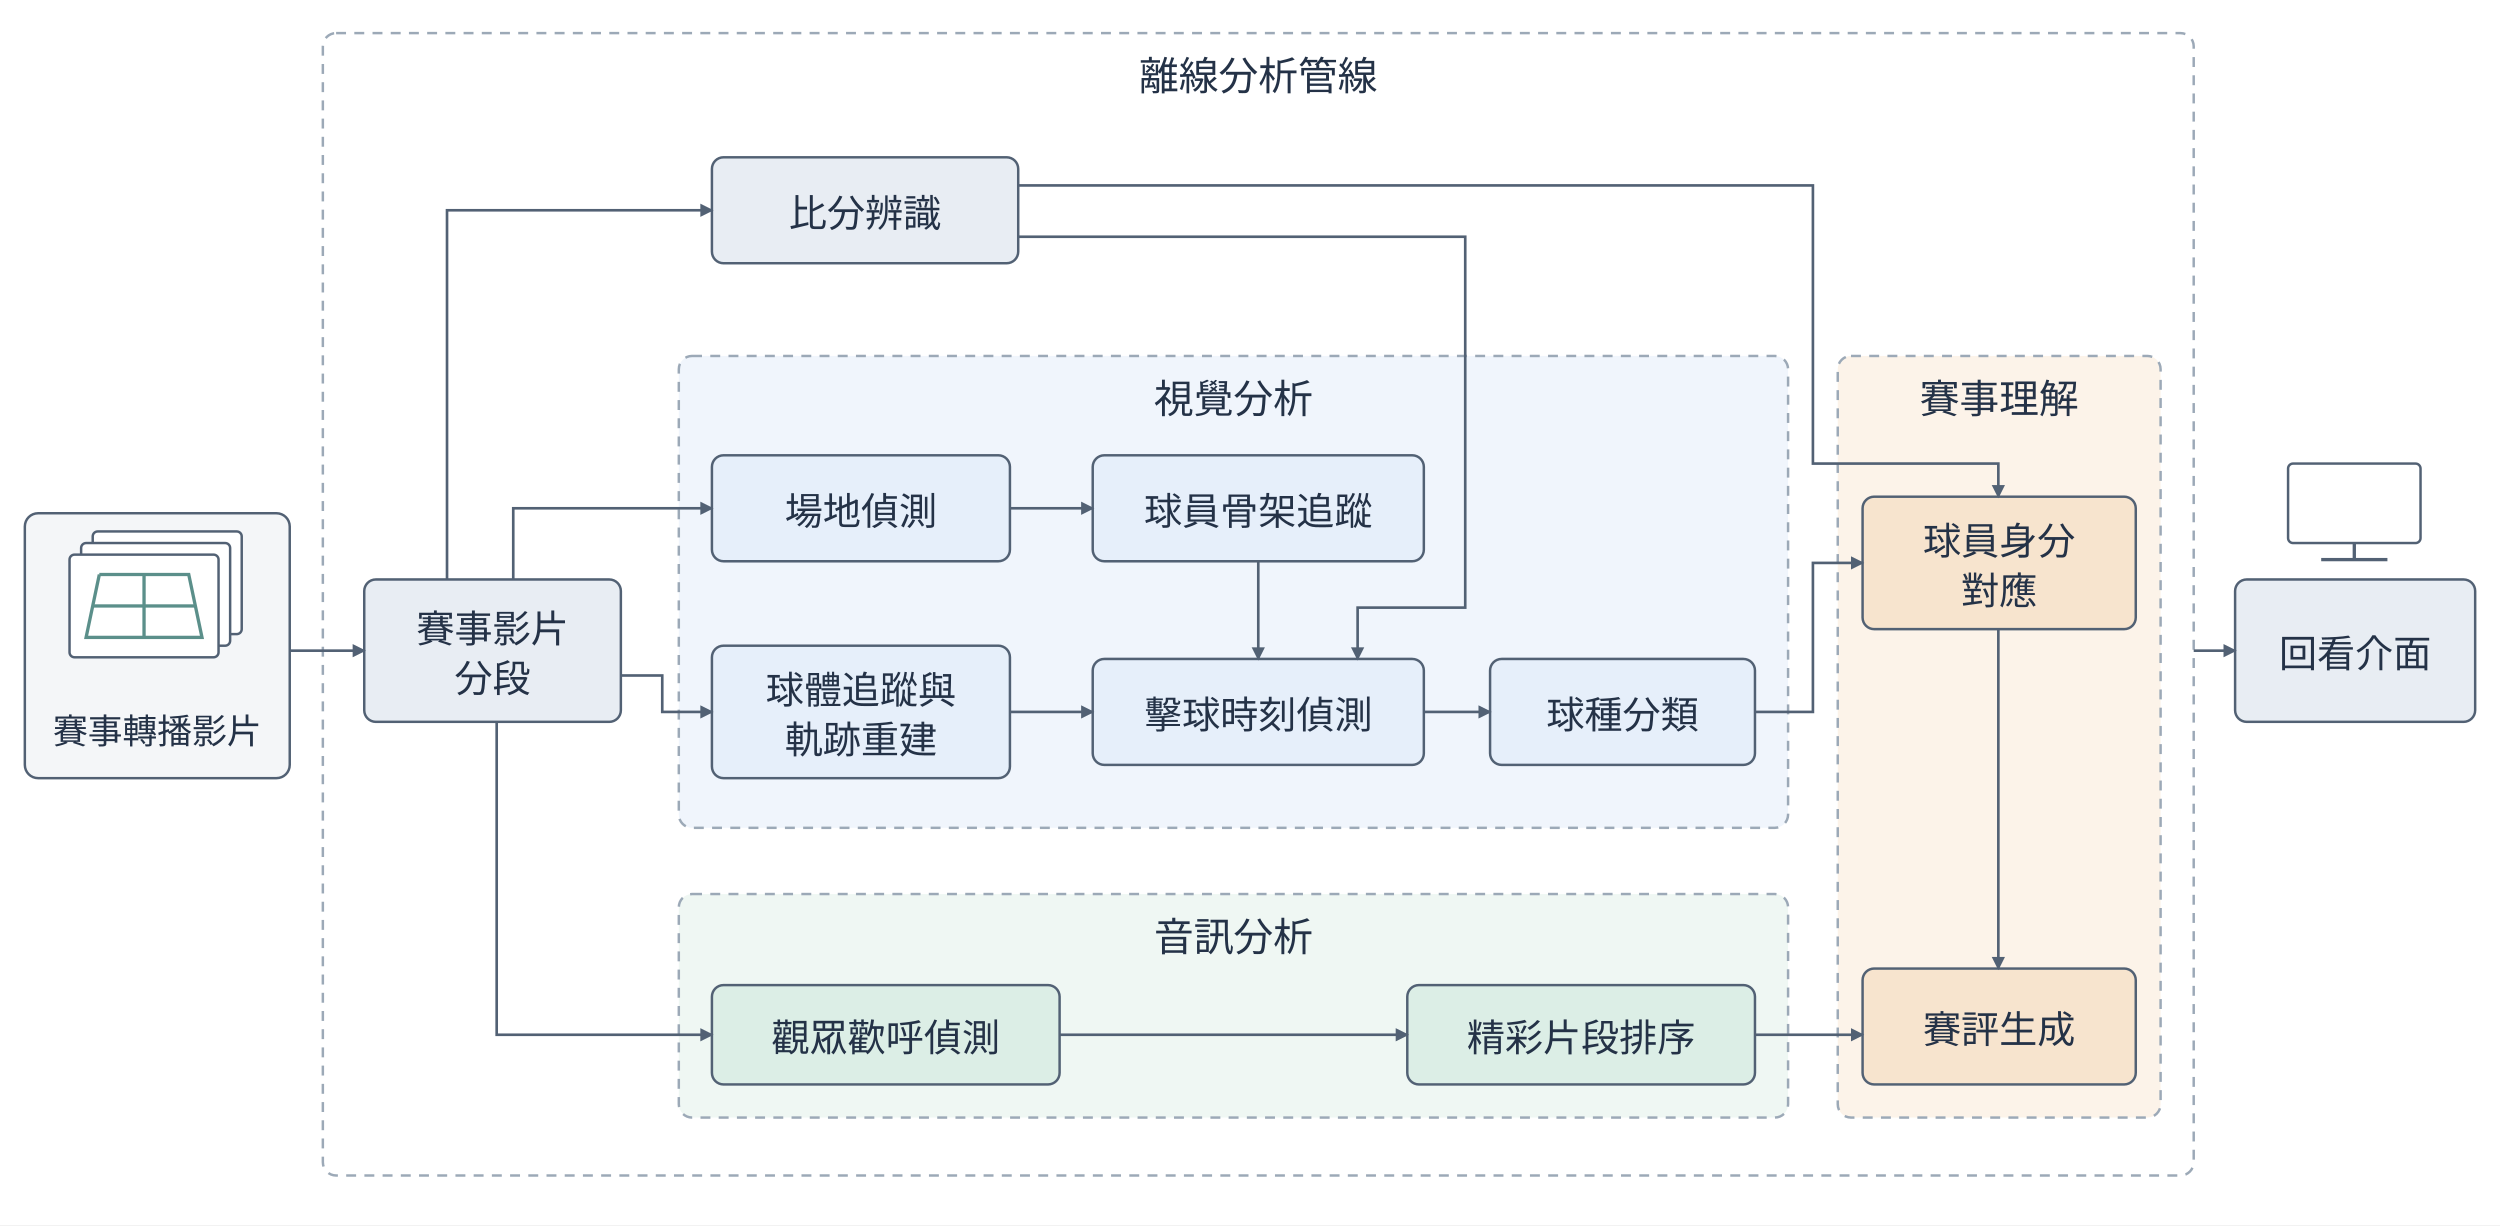
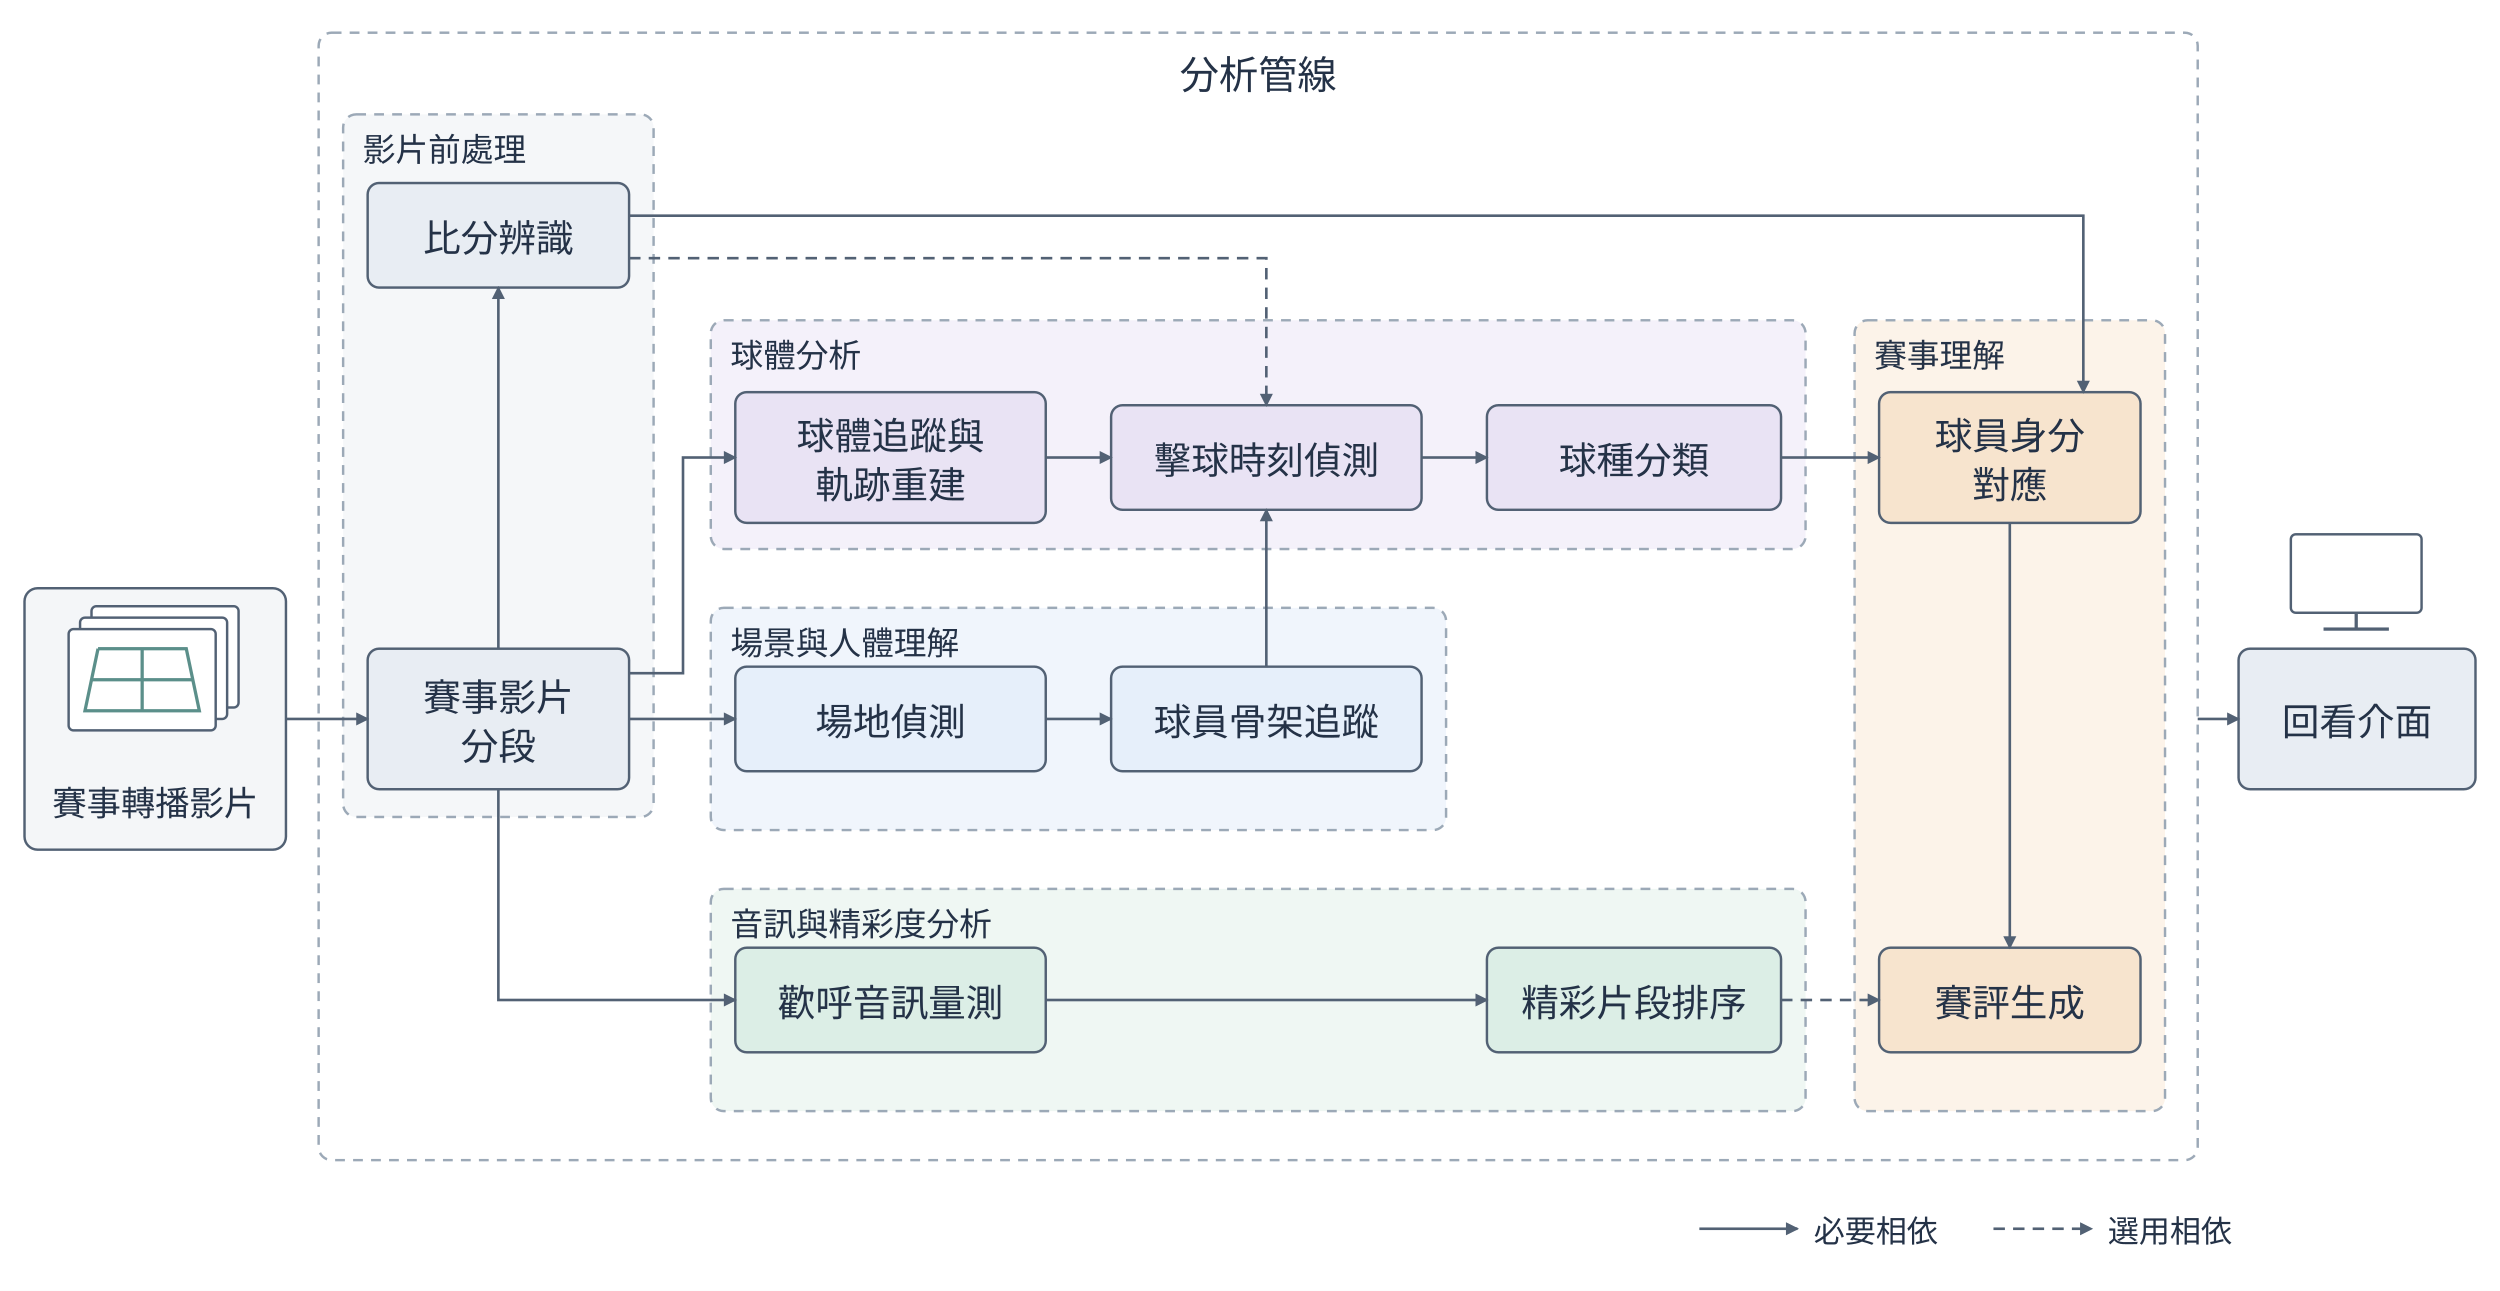
- <svg xmlns="http://www.w3.org/2000/svg" width="1510" height="740" viewBox="0 0 1510 740">
+ <svg xmlns="http://www.w3.org/2000/svg" width="1530" height="790" viewBox="0 0 1530 790">
  <defs>
    <marker id="arrow" markerWidth="8" markerHeight="8" refX="7" refY="4" orient="auto" markerUnits="userSpaceOnUse">
      <path d="M0 0 L8 4 L0 8 Z" fill="#526174" />
    </marker>
  </defs>
  <rect width="100%" height="100%" fill="white" />
-   <rect x="195" y="20" width="1130" height="690" rx="8" fill="#FFFFFF" stroke="#9CA9B7" stroke-width="1.5" stroke-dasharray="6 5" />
-   <text x="760.0" y="44.0" text-anchor="middle" dominant-baseline="central" font-family="Arial Unicode MS" font-size="24" fill="#243247">離線分析管線</text>
-   <rect x="410" y="215" width="670" height="285" rx="8" fill="#F0F5FC" stroke="#9CA9B7" stroke-width="1.5" stroke-dasharray="6 5" />
-   <text x="745.0" y="239.0" text-anchor="middle" dominant-baseline="central" font-family="Arial Unicode MS" font-size="24" fill="#243247">視覺分析</text>
-   <rect x="410" y="540" width="670" height="135" rx="8" fill="#EFF7F3" stroke="#9CA9B7" stroke-width="1.5" stroke-dasharray="6 5" />
-   <text x="745.0" y="564.0" text-anchor="middle" dominant-baseline="central" font-family="Arial Unicode MS" font-size="24" fill="#243247">音訊分析</text>
-   <rect x="1110" y="215" width="195" height="460" rx="8" fill="#FCF3E9" stroke="#9CA9B7" stroke-width="1.5" stroke-dasharray="6 5" />
-   <text x="1207.5" y="239.0" text-anchor="middle" dominant-baseline="central" font-family="Arial Unicode MS" font-size="24" fill="#243247">賽事理解</text>
-   <rect x="15" y="310" width="160" height="160" rx="8" fill="#F4F6F8" stroke="#526174" stroke-width="1.5" />
-   <rect x="56" y="321" width="90" height="62" rx="3" fill="#FFFFFF" stroke="#526174" stroke-width="1.5" />
-   <rect x="49" y="328" width="90" height="62" rx="3" fill="#FFFFFF" stroke="#526174" stroke-width="1.5" />
-   <rect x="42" y="335" width="90" height="62" rx="3" fill="#FFFFFF" stroke="#526174" stroke-width="1.5" />
-   <polyline points="60,347 114,347 122,385 52,385 60,347" fill="none" stroke="#5B8F8A" stroke-width="2" />
-   <polyline points="56,366.0 118,366.0" fill="none" stroke="#5B8F8A" stroke-width="2" />
-   <polyline points="87.0,347 87.0,385" fill="none" stroke="#5B8F8A" stroke-width="2" />
-   <text x="95.0" y="440.0" text-anchor="middle" dominant-baseline="central" font-family="Arial Unicode MS" font-size="21" fill="#243247">賽事轉播影片</text>
-   <rect x="220" y="350" width="155" height="86" rx="7" fill="#E8EDF3" stroke="#526174" stroke-width="1.5" />
-   <text x="297.5" y="378.0" text-anchor="middle" dominant-baseline="central" font-family="Arial Unicode MS" font-size="23" fill="#243247">賽事影片</text>
-   <text x="297.5" y="408.0" text-anchor="middle" dominant-baseline="central" font-family="Arial Unicode MS" font-size="23" fill="#243247">分段</text>
-   <rect x="430" y="95" width="185" height="64" rx="7" fill="#E8EDF3" stroke="#526174" stroke-width="1.5" />
-   <text x="522.5" y="127.0" text-anchor="middle" dominant-baseline="central" font-family="Arial Unicode MS" font-size="23" fill="#243247">比分辨識</text>
-   <rect x="430" y="275" width="180" height="64" rx="7" fill="#E6EFFA" stroke="#526174" stroke-width="1.5" />
-   <text x="520.0" y="307.0" text-anchor="middle" dominant-baseline="central" font-family="Arial Unicode MS" font-size="23" fill="#243247">場地偵測</text>
-   <rect x="660" y="275" width="200" height="64" rx="7" fill="#E6EFFA" stroke="#526174" stroke-width="1.5" />
-   <text x="760.0" y="307.0" text-anchor="middle" dominant-baseline="central" font-family="Arial Unicode MS" font-size="23" fill="#243247">球員骨架追蹤</text>
-   <rect x="430" y="390" width="180" height="80" rx="7" fill="#E6EFFA" stroke="#526174" stroke-width="1.5" />
-   <text x="520.0" y="415.0" text-anchor="middle" dominant-baseline="central" font-family="Arial Unicode MS" font-size="23" fill="#243247">球體追蹤與</text>
-   <text x="520.0" y="445.0" text-anchor="middle" dominant-baseline="central" font-family="Arial Unicode MS" font-size="23" fill="#243247">軌跡重建</text>
-   <rect x="660" y="398" width="200" height="64" rx="7" fill="#E6EFFA" stroke="#526174" stroke-width="1.5" />
-   <text x="760.0" y="430.0" text-anchor="middle" dominant-baseline="central" font-family="Arial Unicode MS" font-size="23" fill="#243247">擊球時刻偵測</text>
-   <rect x="900" y="398" width="160" height="64" rx="7" fill="#E6EFFA" stroke="#526174" stroke-width="1.5" />
-   <text x="980.0" y="430.0" text-anchor="middle" dominant-baseline="central" font-family="Arial Unicode MS" font-size="23" fill="#243247">球種分類</text>
-   <rect x="430" y="595" width="210" height="60" rx="7" fill="#DCEEE6" stroke="#526174" stroke-width="1.5" />
-   <text x="535.0" y="625.0" text-anchor="middle" dominant-baseline="central" font-family="Arial Unicode MS" font-size="23" fill="#243247">觀眾歡呼偵測</text>
-   <rect x="850" y="595" width="210" height="60" rx="7" fill="#DCEEE6" stroke="#526174" stroke-width="1.5" />
-   <text x="955.0" y="625.0" text-anchor="middle" dominant-baseline="central" font-family="Arial Unicode MS" font-size="23" fill="#243247">精彩片段排序</text>
-   <rect x="1125" y="300" width="165" height="80" rx="7" fill="#F7E4CE" stroke="#526174" stroke-width="1.5" />
-   <text x="1207.5" y="325.0" text-anchor="middle" dominant-baseline="central" font-family="Arial Unicode MS" font-size="23" fill="#243247">球員身分</text>
-   <text x="1207.5" y="355.0" text-anchor="middle" dominant-baseline="central" font-family="Arial Unicode MS" font-size="23" fill="#243247">對應</text>
-   <rect x="1125" y="585" width="165" height="70" rx="7" fill="#F7E4CE" stroke="#526174" stroke-width="1.5" />
-   <text x="1207.5" y="620.0" text-anchor="middle" dominant-baseline="central" font-family="Arial Unicode MS" font-size="23" fill="#243247">賽評生成</text>
-   <rect x="1350" y="350" width="145" height="86" rx="7" fill="#E8EDF3" stroke="#526174" stroke-width="1.5" />
-   <text x="1422.5" y="393.0" text-anchor="middle" dominant-baseline="central" font-family="Arial Unicode MS" font-size="23" fill="#243247">回看介面</text>
-   <rect x="1382" y="280" width="80" height="48" rx="3" fill="#FFFFFF" stroke="#526174" stroke-width="1.5" />
-   <polyline points="1422,328 1422,338 1402,338 1442,338" fill="none" stroke="#526174" stroke-width="2" />
-   <polyline points="175,393 220,393" fill="none" stroke="#526174" stroke-width="1.6" marker-end="url(#arrow)" />
-   <polyline points="270,350 270,127 430,127" fill="none" stroke="#526174" stroke-width="1.6" marker-end="url(#arrow)" />
-   <polyline points="310,350 310,307 430,307" fill="none" stroke="#526174" stroke-width="1.6" marker-end="url(#arrow)" />
-   <polyline points="375,408 400,408 400,430 430,430" fill="none" stroke="#526174" stroke-width="1.6" marker-end="url(#arrow)" />
-   <polyline points="300,436 300,625 430,625" fill="none" stroke="#526174" stroke-width="1.6" marker-end="url(#arrow)" />
-   <polyline points="610,307 660,307" fill="none" stroke="#526174" stroke-width="1.6" marker-end="url(#arrow)" />
-   <polyline points="760,339 760,398" fill="none" stroke="#526174" stroke-width="1.6" marker-end="url(#arrow)" />
-   <polyline points="610,430 660,430" fill="none" stroke="#526174" stroke-width="1.6" marker-end="url(#arrow)" />
-   <polyline points="860,430 900,430" fill="none" stroke="#526174" stroke-width="1.6" marker-end="url(#arrow)" />
-   <polyline points="615,143 885,143 885,367 820,367 820,398" fill="none" stroke="#526174" stroke-width="1.6" marker-end="url(#arrow)" />
-   <polyline points="615,112 1095,112 1095,280 1207,280 1207,300" fill="none" stroke="#526174" stroke-width="1.6" marker-end="url(#arrow)" />
-   <polyline points="1060,430 1095,430 1095,340 1125,340" fill="none" stroke="#526174" stroke-width="1.6" marker-end="url(#arrow)" />
-   <polyline points="640,625 850,625" fill="none" stroke="#526174" stroke-width="1.6" marker-end="url(#arrow)" />
-   <polyline points="1060,625 1125,625" fill="none" stroke="#526174" stroke-width="1.6" marker-end="url(#arrow)" />
-   <polyline points="1207,380 1207,585" fill="none" stroke="#526174" stroke-width="1.6" marker-end="url(#arrow)" />
-   <polyline points="1325,393 1350,393" fill="none" stroke="#526174" stroke-width="1.6" marker-end="url(#arrow)" />
+   <rect x="195" y="20" width="1150" height="690" rx="8" fill="#FFFFFF" stroke="#9CA9B7" stroke-width="1.5" stroke-dasharray="6 5" />
+   <text x="770.0" y="44" text-anchor="middle" dominant-baseline="central" font-family="Arial Unicode MS" font-size="24" fill="#243247">分析管線</text>
+   <rect x="210" y="70" width="190" height="430" rx="8" fill="#F5F7F9" stroke="#9CA9B7" stroke-width="1.5" stroke-dasharray="6 5" />
+   <text x="222" y="90" text-anchor="start" dominant-baseline="central" font-family="Arial Unicode MS" font-size="20" fill="#243247">影片前處理</text>
+   <rect x="435" y="196" width="670" height="140" rx="8" fill="#F4F1FA" stroke="#9CA9B7" stroke-width="1.5" stroke-dasharray="6 5" />
+   <text x="447" y="216" text-anchor="start" dominant-baseline="central" font-family="Arial Unicode MS" font-size="20" fill="#243247">球體分析</text>
+   <rect x="435" y="372" width="450" height="136" rx="8" fill="#F0F5FC" stroke="#9CA9B7" stroke-width="1.5" stroke-dasharray="6 5" />
+   <text x="447" y="392" text-anchor="start" dominant-baseline="central" font-family="Arial Unicode MS" font-size="20" fill="#243247">場景與人體理解</text>
+   <rect x="435" y="544" width="670" height="136" rx="8" fill="#EFF7F3" stroke="#9CA9B7" stroke-width="1.5" stroke-dasharray="6 5" />
+   <text x="447" y="564" text-anchor="start" dominant-baseline="central" font-family="Arial Unicode MS" font-size="20" fill="#243247">音訊與精彩度分析</text>
+   <rect x="1135" y="196" width="190" height="484" rx="8" fill="#FCF3E9" stroke="#9CA9B7" stroke-width="1.5" stroke-dasharray="6 5" />
+   <text x="1147" y="216" text-anchor="start" dominant-baseline="central" font-family="Arial Unicode MS" font-size="20" fill="#243247">賽事理解</text>
+   <rect x="15" y="360" width="160" height="160" rx="8" fill="#F4F6F8" stroke="#526174" stroke-width="1.5" />
+   <rect x="56" y="371" width="90" height="62" rx="3" fill="#FFFFFF" stroke="#526174" stroke-width="1.5" />
+   <rect x="49" y="378" width="90" height="62" rx="3" fill="#FFFFFF" stroke="#526174" stroke-width="1.5" />
+   <rect x="42" y="385" width="90" height="62" rx="3" fill="#FFFFFF" stroke="#526174" stroke-width="1.5" />
+   <polyline points="60,397 114,397 122,435 52,435 60,397" fill="none" stroke="#5B8F8A" stroke-width="2" />
+   <polyline points="56,416 118,416" fill="none" stroke="#5B8F8A" stroke-width="2" />
+   <polyline points="87,397 87,435" fill="none" stroke="#5B8F8A" stroke-width="2" />
+   <text x="95" y="490" text-anchor="middle" dominant-baseline="central" font-family="Arial Unicode MS" font-size="21" fill="#243247">賽事轉播影片</text>
+   <rect x="225" y="112" width="160" height="64" rx="7" fill="#E8EDF3" stroke="#526174" stroke-width="1.5" />
+   <text x="305.0" y="144.0" text-anchor="middle" dominant-baseline="central" font-family="Arial Unicode MS" font-size="23" fill="#243247">比分辨識</text>
+   <rect x="225" y="397" width="160" height="86" rx="7" fill="#E8EDF3" stroke="#526174" stroke-width="1.5" />
+   <text x="305.0" y="425.0" text-anchor="middle" dominant-baseline="central" font-family="Arial Unicode MS" font-size="23" fill="#243247">賽事影片</text>
+   <text x="305.0" y="455.0" text-anchor="middle" dominant-baseline="central" font-family="Arial Unicode MS" font-size="23" fill="#243247">分段</text>
+   <rect x="450" y="240" width="190" height="80" rx="7" fill="#E9E3F4" stroke="#526174" stroke-width="1.5" />
+   <text x="545.0" y="265.0" text-anchor="middle" dominant-baseline="central" font-family="Arial Unicode MS" font-size="23" fill="#243247">球體追蹤與</text>
+   <text x="545.0" y="295.0" text-anchor="middle" dominant-baseline="central" font-family="Arial Unicode MS" font-size="23" fill="#243247">軌跡重建</text>
+   <rect x="680" y="248" width="190" height="64" rx="7" fill="#E9E3F4" stroke="#526174" stroke-width="1.5" />
+   <text x="775.0" y="280.0" text-anchor="middle" dominant-baseline="central" font-family="Arial Unicode MS" font-size="23" fill="#243247">擊球時刻偵測</text>
+   <rect x="910" y="248" width="180" height="64" rx="7" fill="#E9E3F4" stroke="#526174" stroke-width="1.5" />
+   <text x="1000.0" y="280.0" text-anchor="middle" dominant-baseline="central" font-family="Arial Unicode MS" font-size="23" fill="#243247">球種分類</text>
+   <rect x="450" y="408" width="190" height="64" rx="7" fill="#E6EFFA" stroke="#526174" stroke-width="1.5" />
+   <text x="545.0" y="440.0" text-anchor="middle" dominant-baseline="central" font-family="Arial Unicode MS" font-size="23" fill="#243247">場地偵測</text>
+   <rect x="680" y="408" width="190" height="64" rx="7" fill="#E6EFFA" stroke="#526174" stroke-width="1.5" />
+   <text x="775.0" y="440.0" text-anchor="middle" dominant-baseline="central" font-family="Arial Unicode MS" font-size="23" fill="#243247">球員骨架追蹤</text>
+   <rect x="450" y="580" width="190" height="64" rx="7" fill="#DCEEE6" stroke="#526174" stroke-width="1.5" />
+   <text x="545.0" y="612.0" text-anchor="middle" dominant-baseline="central" font-family="Arial Unicode MS" font-size="23" fill="#243247">歡呼音訊量測</text>
+   <rect x="910" y="580" width="180" height="64" rx="7" fill="#DCEEE6" stroke="#526174" stroke-width="1.5" />
+   <text x="1000.0" y="612.0" text-anchor="middle" dominant-baseline="central" font-family="Arial Unicode MS" font-size="23" fill="#243247">精彩片段排序</text>
+   <rect x="1150" y="240" width="160" height="80" rx="7" fill="#F7E4CE" stroke="#526174" stroke-width="1.5" />
+   <text x="1230.0" y="265.0" text-anchor="middle" dominant-baseline="central" font-family="Arial Unicode MS" font-size="23" fill="#243247">球員身分</text>
+   <text x="1230.0" y="295.0" text-anchor="middle" dominant-baseline="central" font-family="Arial Unicode MS" font-size="23" fill="#243247">對應</text>
+   <rect x="1150" y="580" width="160" height="64" rx="7" fill="#F7E4CE" stroke="#526174" stroke-width="1.5" />
+   <text x="1230.0" y="612.0" text-anchor="middle" dominant-baseline="central" font-family="Arial Unicode MS" font-size="23" fill="#243247">賽評生成</text>
+   <rect x="1370" y="397" width="145" height="86" rx="7" fill="#E8EDF3" stroke="#526174" stroke-width="1.5" />
+   <text x="1442.5" y="440.0" text-anchor="middle" dominant-baseline="central" font-family="Arial Unicode MS" font-size="23" fill="#243247">回看介面</text>
+   <rect x="1402" y="327" width="80" height="48" rx="3" fill="#FFFFFF" stroke="#526174" stroke-width="1.5" />
+   <polyline points="1442,375 1442,385 1422,385 1462,385" fill="none" stroke="#526174" stroke-width="2" />
+   <polyline points="175,440 225,440" fill="none" stroke="#526174" stroke-width="1.6" marker-end="url(#arrow)" />
+   <polyline points="305,397 305,176" fill="none" stroke="#526174" stroke-width="1.6" marker-end="url(#arrow)" />
+   <polyline points="385,412 418,412 418,280 450,280" fill="none" stroke="#526174" stroke-width="1.6" marker-end="url(#arrow)" />
+   <polyline points="385,440 450,440" fill="none" stroke="#526174" stroke-width="1.6" marker-end="url(#arrow)" />
+   <polyline points="305,483 305,612 450,612" fill="none" stroke="#526174" stroke-width="1.6" marker-end="url(#arrow)" />
+   <polyline points="640,280 680,280" fill="none" stroke="#526174" stroke-width="1.6" marker-end="url(#arrow)" />
+   <polyline points="870,280 910,280" fill="none" stroke="#526174" stroke-width="1.6" marker-end="url(#arrow)" />
+   <polyline points="640,440 680,440" fill="none" stroke="#526174" stroke-width="1.6" marker-end="url(#arrow)" />
+   <polyline points="775,408 775,312" fill="none" stroke="#526174" stroke-width="1.6" marker-end="url(#arrow)" />
+   <polyline points="1090,280 1150,280" fill="none" stroke="#526174" stroke-width="1.6" marker-end="url(#arrow)" />
+   <polyline points="385,132 1275,132 1275,240" fill="none" stroke="#526174" stroke-width="1.6" marker-end="url(#arrow)" />
+   <polyline points="385,158 775,158 775,248" fill="none" stroke="#526174" stroke-width="1.6" marker-end="url(#arrow)" stroke-dasharray="7 5" />
+   <polyline points="640,612 910,612" fill="none" stroke="#526174" stroke-width="1.6" marker-end="url(#arrow)" />
+   <polyline points="1090,612 1150,612" fill="none" stroke="#526174" stroke-width="1.6" marker-end="url(#arrow)" stroke-dasharray="7 5" />
+   <polyline points="1230,320 1230,580" fill="none" stroke="#526174" stroke-width="1.6" marker-end="url(#arrow)" />
+   <polyline points="1345,440 1370,440" fill="none" stroke="#526174" stroke-width="1.6" marker-end="url(#arrow)" />
+   <polyline points="1040,752 1100,752" fill="none" stroke="#526174" stroke-width="1.6" marker-end="url(#arrow)" />
+   <text x="1110" y="752" text-anchor="start" dominant-baseline="central" font-family="Arial Unicode MS" font-size="19" fill="#243247">必要相依</text>
+   <polyline points="1220,752 1280,752" fill="none" stroke="#526174" stroke-width="1.6" marker-end="url(#arrow)" stroke-dasharray="7 5" />
+   <text x="1290" y="752" text-anchor="start" dominant-baseline="central" font-family="Arial Unicode MS" font-size="19" fill="#243247">選用相依</text>
</svg>
